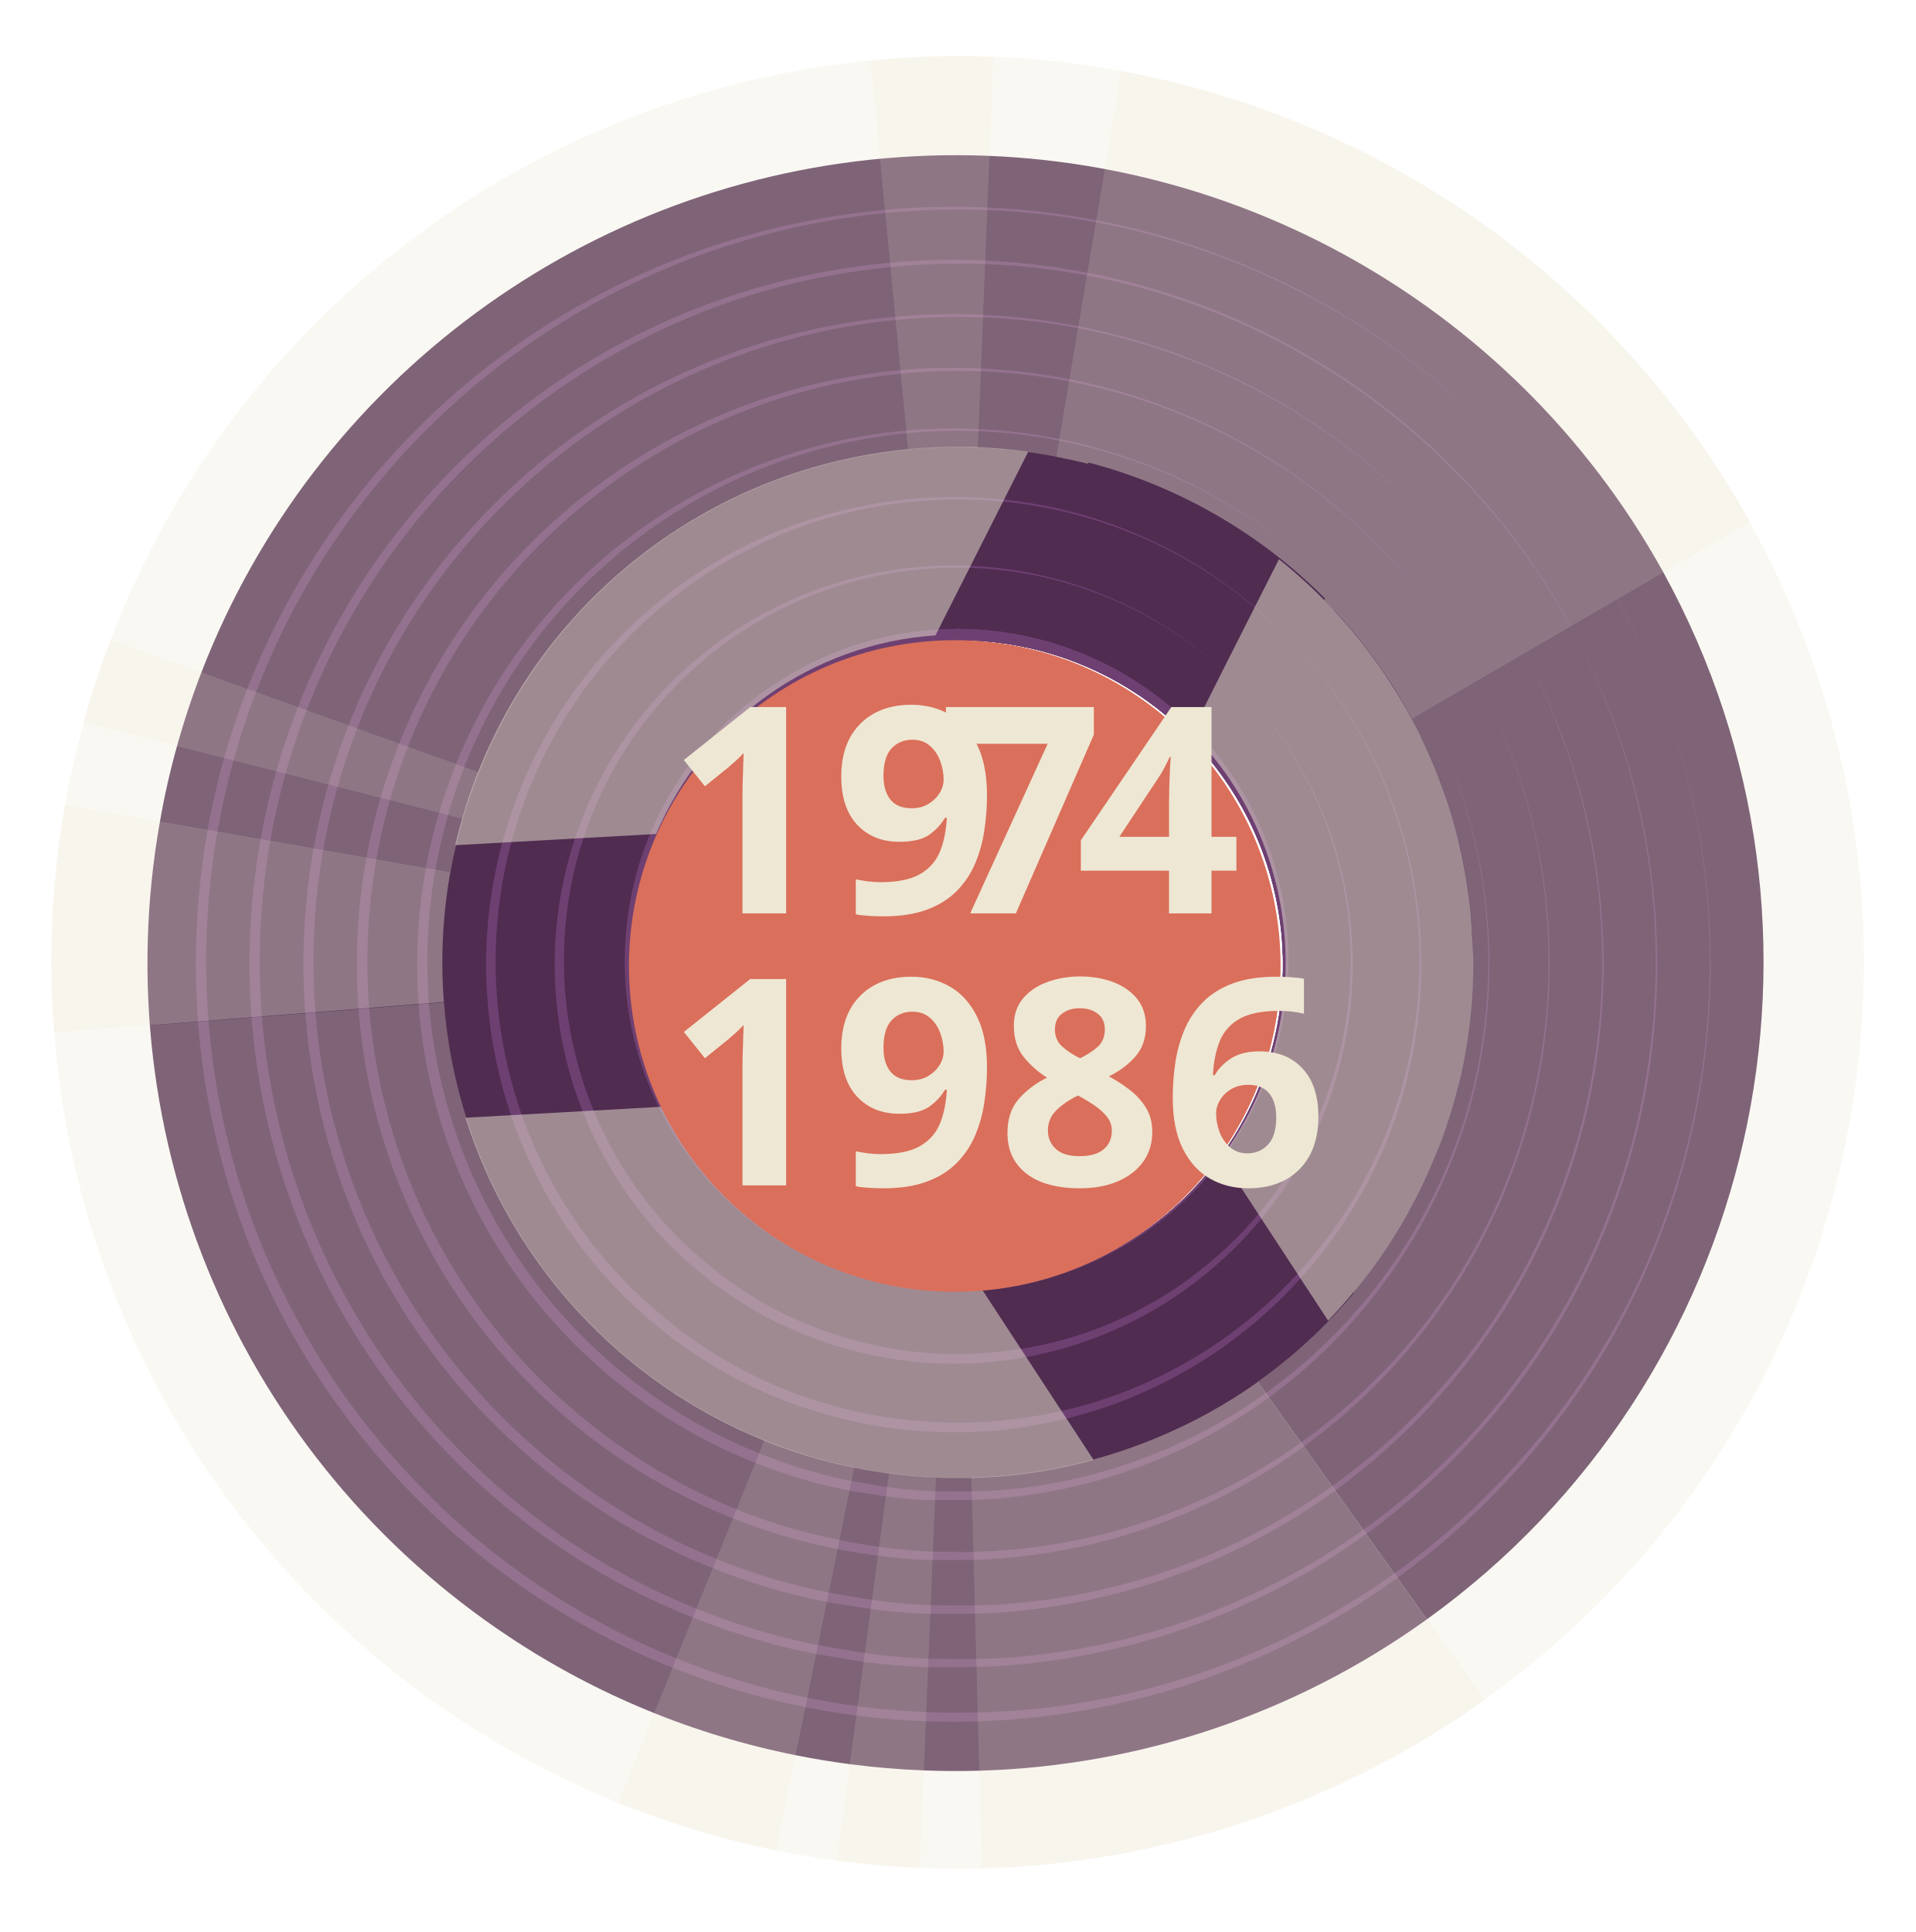
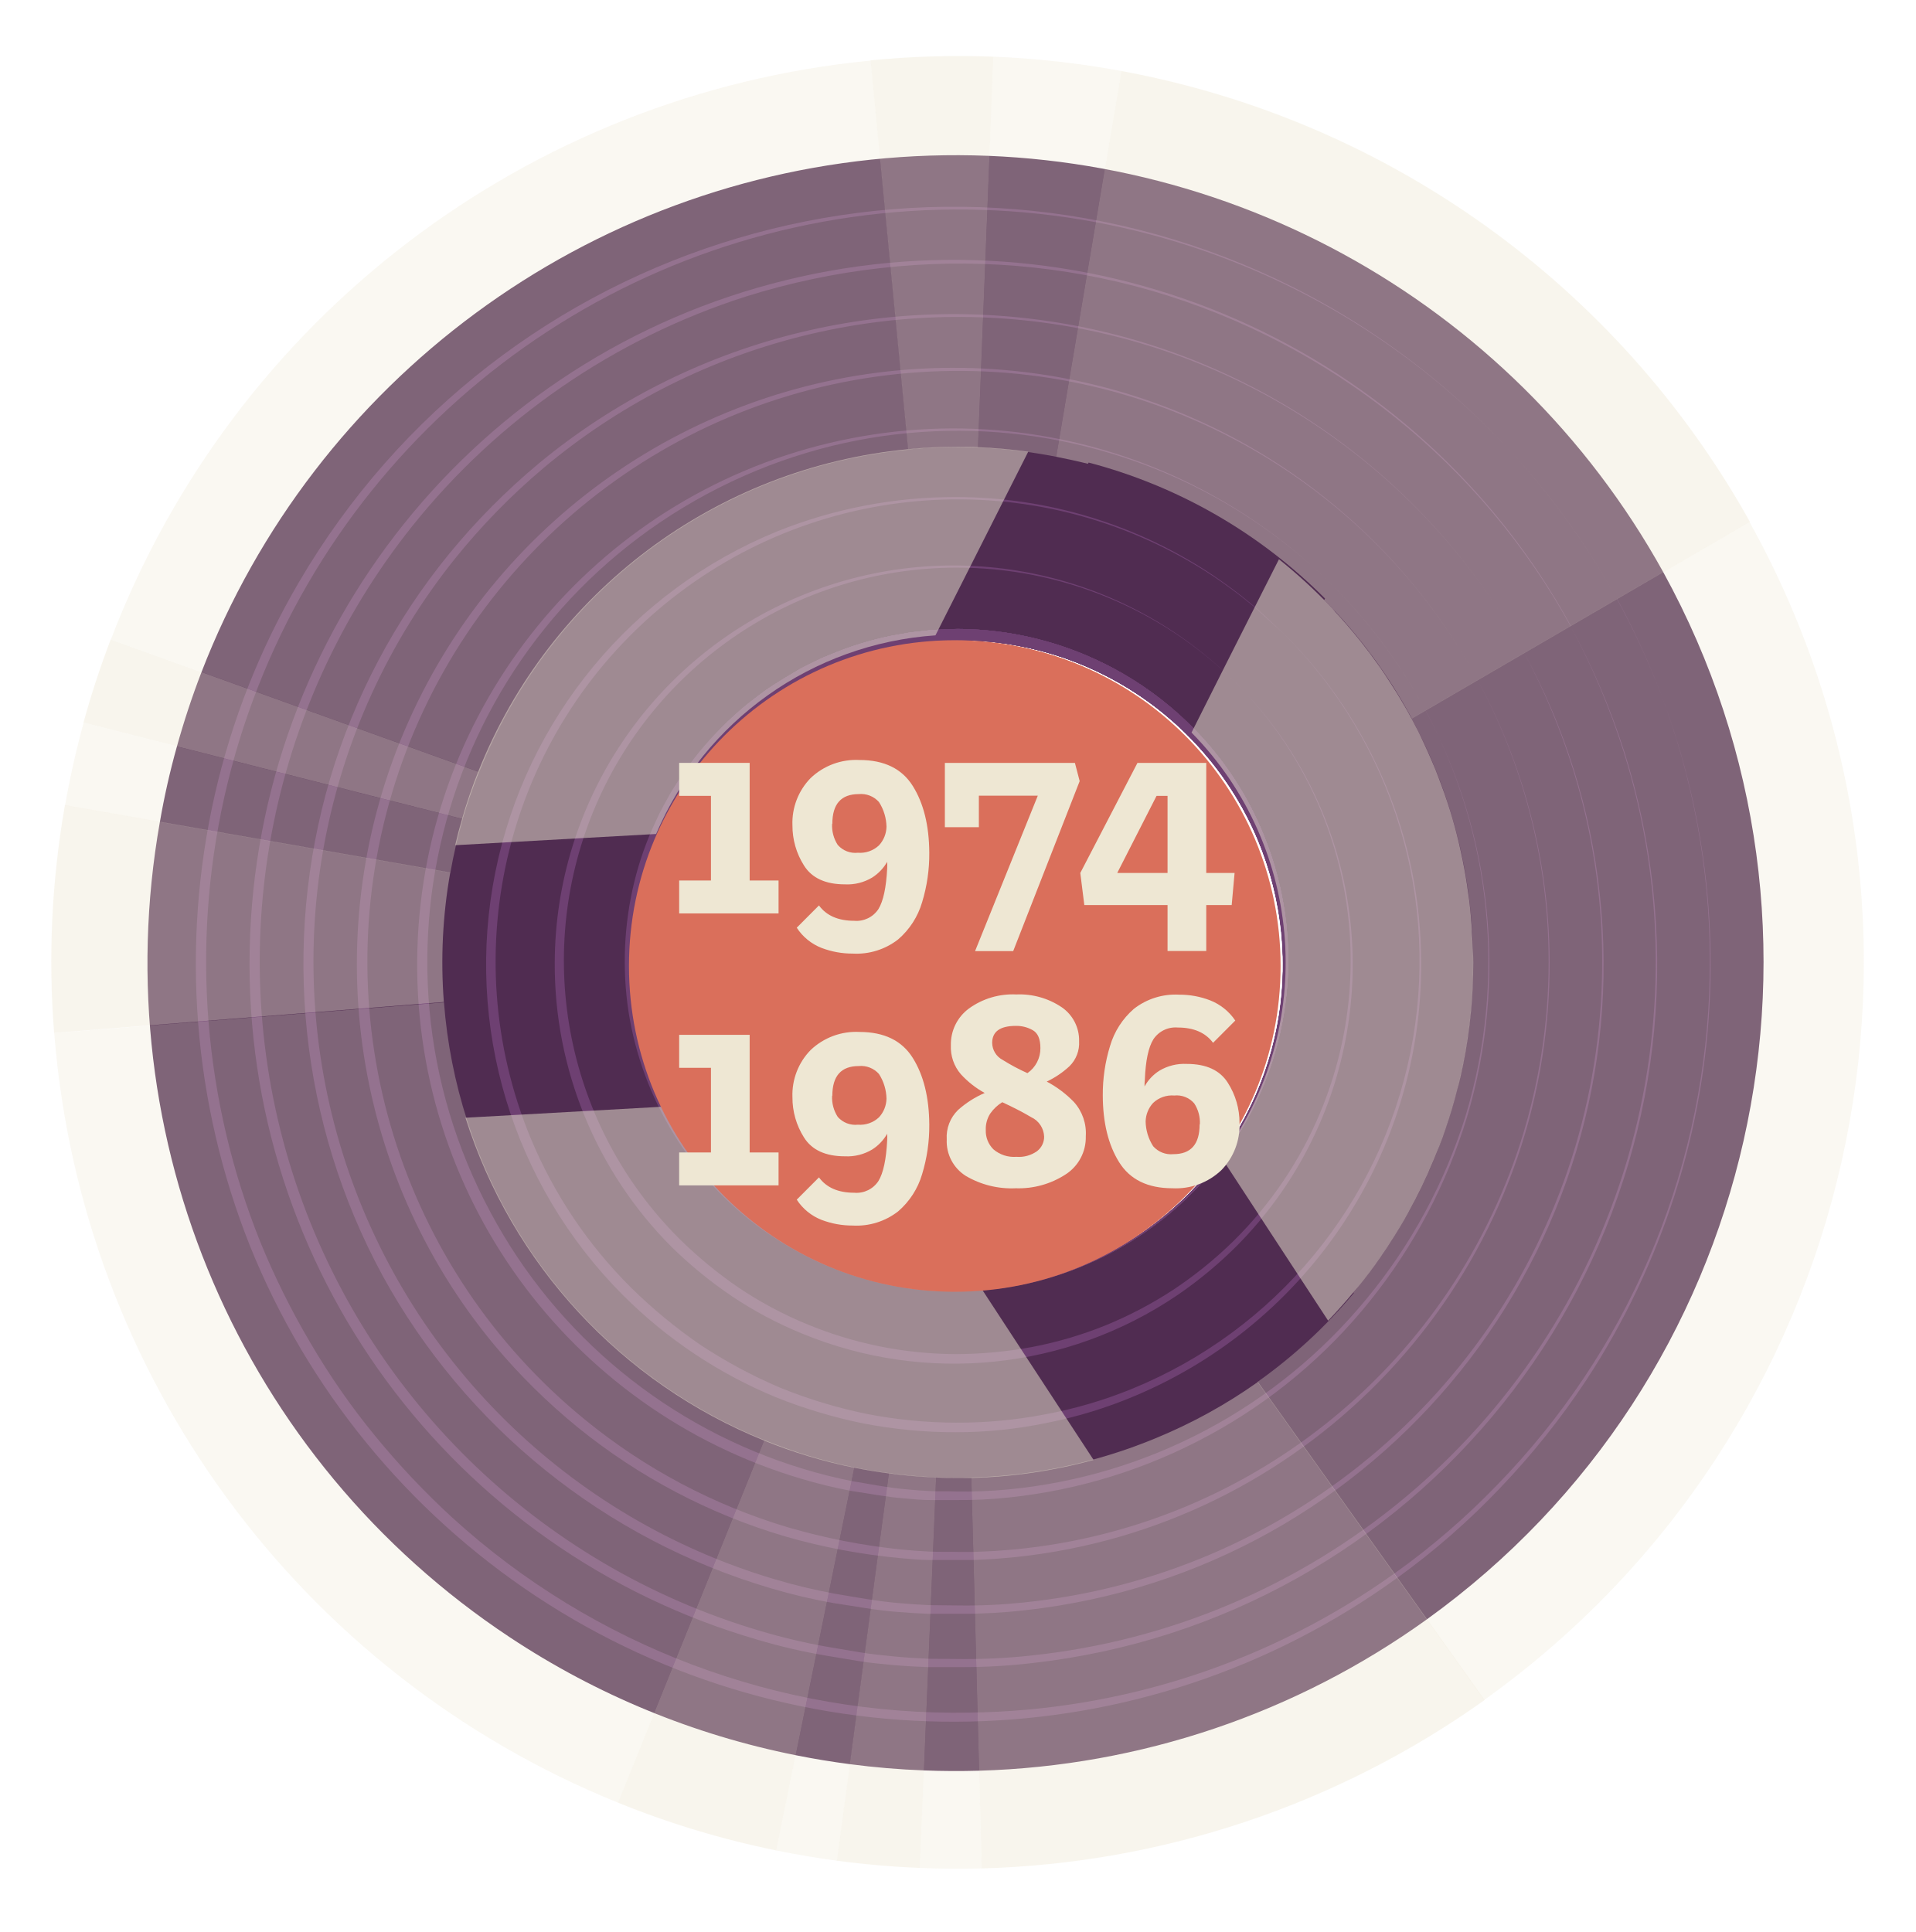
<svg xmlns="http://www.w3.org/2000/svg" viewBox="0 0 338 341">
  <defs>
-     <style>.cls-1{fill:#502c51;}.cls-2{fill:#6e4072;}.cls-3,.cls-5,.cls-6,.cls-8{fill:#eee7d3;}.cls-3{opacity:0.5;}.cls-4{fill:none;}.cls-5{opacity:0.3;}.cls-6{opacity:0.4;}.cls-7{fill:#da6f5b;}.cls-8{font-size:51px;font-family:ZillaSlab-Bold, Zilla Slab;font-weight:700;}.cls-9{letter-spacing:-0.02em;}.cls-10{letter-spacing:0em;}</style>
+     <style>.cls-1{fill:#502c51;}.cls-2{fill:#6e4072;}.cls-3,.cls-5,.cls-6,.cls-8{fill:#eee7d3;}.cls-3{opacity:0.5;}.cls-4{fill:none;}.cls-5{opacity:0.3;}.cls-6{opacity:0.4;}.cls-7{fill:#da6f5b;}</style>
  </defs>
  <g id="Calque_3" data-name="Calque 3">
    <path class="cls-1" d="M293.54,101a142.72,142.72,0,0,0-258,17.68q-2.49,6.48-4.33,13.12c-1.23,4.39-2.23,8.84-3,13.31A142.73,142.73,0,0,0,90,289h0a141.38,141.38,0,0,0,50.44,20.8c3.17.64,6.36,1.16,9.56,1.58,4.34.57,8.71.94,13.08,1.1,3.24.13,6.49.14,9.73.05a142.23,142.23,0,0,0,79-26.71A142.9,142.9,0,0,0,293.54,101ZM169,227.76a57.88,57.88,0,0,1-4-115.62c1.31-.09,2.63-.14,4-.14a57.88,57.88,0,0,1,4.28,115.6C171.89,227.71,170.46,227.76,169,227.76Z" />
    <path class="cls-2" d="M285.35,105.72a132.7,132.7,0,0,0-245.77,35,132.86,132.86,0,0,0,6.34,78.44A136.15,136.15,0,0,0,54.77,237a126.65,126.65,0,0,0,11.38,16.38,140.21,140.21,0,0,0,13.7,14.51,132,132,0,0,0,91.28,34.39,131.85,131.85,0,0,0,74.94-24.55l.12-.09h.15l-.26.09a130.4,130.4,0,0,0,18.21-15.71,133.35,133.35,0,0,0,15.15-18.7,131.15,131.15,0,0,0,19-44.06,133.31,133.31,0,0,0-13.06-93.58Zm0,0a133.79,133.79,0,0,1-5.45,137.94,135.82,135.82,0,0,1-15.09,18.9,130.24,130.24,0,0,1-18.21,15.93l-.11.09h-.16l.26-.09a133.53,133.53,0,0,1-152,3.24A134.48,134.48,0,0,1,44.11,219.9a134.62,134.62,0,0,1-6.22-79.55,132.39,132.39,0,0,1,14.81-37.5A133.82,133.82,0,0,1,228.27,50.72a134.11,134.11,0,0,1,57.08,55Z" />
    <path class="cls-2" d="M169,227.76a58.17,58.17,0,0,1-22.17-4.36c-1.77-.67-3.45-1.56-5.15-2.4-.85-.43-1.65-.94-2.47-1.41l-1.23-.72-1.18-.8a56.18,56.18,0,0,1-8.81-7.18,62.23,62.23,0,0,1-7.29-8.74c-1-1.61-2.1-3.18-3-4.88a51.6,51.6,0,0,1-2.51-5.12,58.57,58.57,0,0,1-.34-44.69,58.73,58.73,0,0,1,12.6-19.09l1-1,1.07-1c.72-.63,1.42-1.29,2.17-1.9,1.52-1.18,3-2.4,4.63-3.43s3.26-2,4.92-3c.85-.45,1.72-.86,2.58-1.29.44-.21.86-.43,1.3-.63l1.34-.54a57.33,57.33,0,0,1,11-3.39l2.84-.5c1-.16,1.92-.23,2.87-.34,1.91-.26,3.84-.24,5.77-.34a58.73,58.73,0,0,1,41.52,17.36,57.79,57.79,0,0,1,12.59,19.11A58.31,58.31,0,0,1,169,227.76Zm0,0a57.69,57.69,0,0,0,40.82-17.06A57.33,57.33,0,0,0,169,113c-1.86.08-3.73,0-5.58.29-.92.11-1.86.16-2.77.31l-2.76.47a55.21,55.21,0,0,0-10.68,3.21l-1.3.52c-.43.19-.84.4-1.26.6-.84.41-1.69.8-2.51,1.23-1.61.94-3.27,1.8-4.79,2.88s-3,2.17-4.52,3.3c-.72.59-1.4,1.23-2.11,1.84l-1.05.93-1,1A58.12,58.12,0,0,0,116.17,148a57.48,57.48,0,0,0-.34,43.92,48.49,48.49,0,0,0,2.4,5.11c.83,1.7,1.87,3.27,2.85,4.89a58.86,58.86,0,0,0,7.13,8.78,57.32,57.32,0,0,0,8.73,7.2l1.17.81,1.22.72c.82.47,1.61,1,2.45,1.43,1.69.84,3.36,1.74,5.13,2.42A58.23,58.23,0,0,0,169,227.76Z" />
    <path class="cls-2" d="M277.16,110.49a123.85,123.85,0,0,0-73.85-59.16,122.25,122.25,0,0,0-48-4,126.41,126.41,0,0,0-23.66,5A123.58,123.58,0,0,0,72.75,92.87a123.18,123.18,0,0,0,61.44,195,106.9,106.9,0,0,0,11.73,2.78l5.94,1c2,.33,4,.53,6,.72s4,.32,6,.4l6,.05a105.36,105.36,0,0,0,12.05-.61,123.13,123.13,0,0,0,105.3-87.63,124,124,0,0,0-.63-71.77A127.5,127.5,0,0,0,277.16,110.49Zm0,0a127.5,127.5,0,0,1,9.54,22.3,125.89,125.89,0,0,1,5,23.75,124.15,124.15,0,0,1-109.58,137,107.86,107.86,0,0,1-12.18.71h-6.11q-3.06-.1-6.1-.36c-2-.18-4.06-.37-6.07-.69l-6-1a101.61,101.61,0,0,1-11.9-2.77,124.22,124.22,0,1,1,143.45-179Z" />
    <path class="cls-2" d="M169,227.76a58.17,58.17,0,0,1-22.17-4.36c-1.77-.67-3.45-1.56-5.15-2.4-.85-.43-1.65-.94-2.47-1.41l-1.23-.72-1.18-.8a56.18,56.18,0,0,1-8.81-7.18,62.23,62.23,0,0,1-7.29-8.74c-1-1.61-2.1-3.18-3-4.88a51.6,51.6,0,0,1-2.51-5.12,58.57,58.57,0,0,1-.34-44.69,58.73,58.73,0,0,1,12.6-19.09l1-1,1.07-1c.72-.63,1.42-1.29,2.17-1.9,1.52-1.18,3-2.4,4.63-3.43s3.26-2,4.92-3c.85-.45,1.72-.86,2.58-1.29.44-.21.86-.43,1.3-.63l1.34-.54a57.33,57.33,0,0,1,11-3.39l2.84-.5c1-.16,1.92-.23,2.87-.34,1.91-.26,3.84-.24,5.77-.34a58.73,58.73,0,0,1,41.52,17.36,57.79,57.79,0,0,1,12.59,19.11A58.31,58.31,0,0,1,169,227.76Zm0,0a57.69,57.69,0,0,0,40.82-17.06A57.33,57.33,0,0,0,169,113c-1.86.08-3.73,0-5.58.29-.92.11-1.86.16-2.77.31l-2.76.47a55.21,55.21,0,0,0-10.68,3.21l-1.3.52c-.43.19-.84.4-1.26.6-.84.41-1.69.8-2.51,1.23-1.61.94-3.27,1.8-4.79,2.88s-3,2.17-4.52,3.3c-.72.59-1.4,1.23-2.11,1.84l-1.05.93-1,1A58.12,58.12,0,0,0,116.17,148a57.48,57.48,0,0,0-.34,43.92,48.49,48.49,0,0,0,2.4,5.11c.83,1.7,1.87,3.27,2.85,4.89a58.86,58.86,0,0,0,7.13,8.78,57.32,57.32,0,0,0,8.73,7.2l1.17.81,1.22.72c.82.47,1.61,1,2.45,1.43,1.69.84,3.36,1.74,5.13,2.42A58.23,58.23,0,0,0,169,227.76Z" />
    <path class="cls-2" d="M269,115.26A113.77,113.77,0,0,0,95.84,82.67,116.55,116.55,0,0,0,80.29,98.61a113.72,113.72,0,0,0,56.31,180.1,103.81,103.81,0,0,0,10.82,2.6c3.66.6,7.32,1.31,11,1.62,1.85.17,3.7.3,5.55.38l5.58.06a96.16,96.16,0,0,0,11.12-.53,113.72,113.72,0,0,0,97.4-80.67,114.63,114.63,0,0,0-.43-66.27A116.86,116.86,0,0,0,269,115.26Zm0,0a114.32,114.32,0,0,1,13.33,42.55,114.72,114.72,0,0,1-101.46,126.4,98.57,98.57,0,0,1-11.26.63h-5.65c-1.88-.07-3.76-.18-5.63-.34-3.76-.28-7.46-1-11.19-1.55a99,99,0,0,1-11-2.59,115.2,115.2,0,0,1-68.66-55.28,115.52,115.52,0,0,1-9.22-87.65,114.18,114.18,0,0,1,21-39.67,118.71,118.71,0,0,1,15.87-16A114.75,114.75,0,0,1,269,115.26Z" />
    <path class="cls-2" d="M169,227.76a58.17,58.17,0,0,1-22.17-4.36c-1.77-.67-3.45-1.56-5.15-2.4-.85-.43-1.65-.94-2.47-1.41l-1.23-.72-1.18-.8a56.18,56.18,0,0,1-8.81-7.18,62.23,62.23,0,0,1-7.29-8.74c-1-1.61-2.1-3.18-3-4.88a51.6,51.6,0,0,1-2.51-5.12,58.57,58.57,0,0,1-.34-44.69,58.73,58.73,0,0,1,12.6-19.09l1-1,1.07-1c.72-.63,1.42-1.29,2.17-1.9,1.52-1.18,3-2.4,4.63-3.43s3.26-2,4.92-3c.85-.45,1.72-.86,2.58-1.29.44-.21.86-.43,1.3-.63l1.34-.54a57.33,57.33,0,0,1,11-3.39l2.84-.5c1-.16,1.92-.23,2.87-.34,1.91-.26,3.84-.24,5.77-.34a58.73,58.73,0,0,1,41.52,17.36,57.79,57.79,0,0,1,12.59,19.11A58.31,58.31,0,0,1,169,227.76Zm0,0a57.69,57.69,0,0,0,40.82-17.06A57.33,57.33,0,0,0,169,113c-1.86.08-3.73,0-5.58.29-.92.11-1.86.16-2.77.31l-2.76.47a55.21,55.21,0,0,0-10.68,3.21l-1.3.52c-.43.19-.84.4-1.26.6-.84.41-1.69.8-2.51,1.23-1.61.94-3.27,1.8-4.79,2.88s-3,2.17-4.52,3.3c-.72.59-1.4,1.23-2.11,1.84l-1.05.93-1,1A58.12,58.12,0,0,0,116.17,148a57.48,57.48,0,0,0-.34,43.92,48.49,48.49,0,0,0,2.4,5.11c.83,1.7,1.87,3.27,2.85,4.89a58.86,58.86,0,0,0,7.13,8.78,57.32,57.32,0,0,0,8.73,7.2l1.17.81,1.22.72c.82.47,1.61,1,2.45,1.43,1.69.84,3.36,1.74,5.13,2.42A58.23,58.23,0,0,0,169,227.76Z" />
    <path class="cls-2" d="M260.77,120A104.28,104.28,0,1,0,103.23,250.57a103.29,103.29,0,0,0,35.8,19,112.47,112.47,0,0,0,20,3.92c1.69.17,3.39.29,5.09.37s3.4,0,5.11.06l2.55,0,2.55-.11c1.7-.05,3.4-.25,5.1-.37a104.24,104.24,0,0,0,89.5-73.7,106.13,106.13,0,0,0,3.91-20.13A104.87,104.87,0,0,0,260.77,120Zm0,0a105.05,105.05,0,0,1,12.28,59.61,105.22,105.22,0,0,1-93.48,95.18c-1.72.14-3.44.35-5.16.42l-2.59.13h-2.59c-1.72,0-3.45,0-5.17,0s-3.45-.18-5.17-.33a109.2,109.2,0,0,1-20.35-3.84A105.26,105.26,0,0,1,102.05,252a109,109,0,0,1-14.76-14.54A105.26,105.26,0,1,1,260.77,120Z" />
    <path class="cls-2" d="M169,227.76a58.17,58.17,0,0,1-22.17-4.36c-1.77-.67-3.45-1.56-5.15-2.4-.85-.43-1.65-.94-2.47-1.41l-1.23-.72-1.18-.8a56.18,56.18,0,0,1-8.81-7.18,62.23,62.23,0,0,1-7.29-8.74c-1-1.61-2.1-3.18-3-4.88a51.6,51.6,0,0,1-2.51-5.12,58.57,58.57,0,0,1-.34-44.69,58.73,58.73,0,0,1,12.6-19.09l1-1,1.07-1c.72-.63,1.42-1.29,2.17-1.9,1.52-1.18,3-2.4,4.63-3.43s3.26-2,4.92-3c.85-.45,1.72-.86,2.58-1.29.44-.21.86-.43,1.3-.63l1.34-.54a57.33,57.33,0,0,1,11-3.39l2.84-.5c1-.16,1.92-.23,2.87-.34,1.91-.26,3.84-.24,5.77-.34a58.73,58.73,0,0,1,41.52,17.36,57.79,57.79,0,0,1,12.59,19.11A58.31,58.31,0,0,1,169,227.76Zm0,0a57.69,57.69,0,0,0,40.82-17.06A57.33,57.33,0,0,0,169,113c-1.86.08-3.73,0-5.58.29-.92.11-1.86.16-2.77.31l-2.76.47a55.21,55.21,0,0,0-10.68,3.21l-1.3.52c-.43.19-.84.4-1.26.6-.84.41-1.69.8-2.51,1.23-1.61.94-3.27,1.8-4.79,2.88s-3,2.17-4.52,3.3c-.72.59-1.4,1.23-2.11,1.84l-1.05.93-1,1A58.12,58.12,0,0,0,116.17,148a57.48,57.48,0,0,0-.34,43.92,48.49,48.49,0,0,0,2.4,5.11c.83,1.7,1.87,3.27,2.85,4.89a58.86,58.86,0,0,0,7.13,8.78,57.32,57.32,0,0,0,8.73,7.2l1.17.81,1.22.72c.82.47,1.61,1,2.45,1.43,1.69.84,3.36,1.74,5.13,2.42A58.23,58.23,0,0,0,169,227.76Z" />
    <path class="cls-2" d="M251.57,125.39a93.62,93.62,0,1,0-165,88.6,93.15,93.15,0,0,0,55.13,45.25,87.29,87.29,0,0,0,8.88,2.22c3,.48,6,1.11,9,1.37,1.52.16,3,.27,4.57.35s3,0,4.58.07a80.07,80.07,0,0,0,9.16-.36,93.32,93.32,0,0,0,63.25-33.61A94.86,94.86,0,0,0,258.63,197a94.28,94.28,0,0,0-7.06-71.65Zm0,0a94.51,94.51,0,0,1,7.34,71.74,96.34,96.34,0,0,1-17.19,32.55,93.46,93.46,0,0,1-28.31,23.62,94.49,94.49,0,0,1-35.29,11,80.22,80.22,0,0,1-9.3.46c-1.55,0-3.11,0-4.65,0s-3.1-.16-4.65-.3c-3.1-.24-6.15-.84-9.22-1.3a85.44,85.44,0,0,1-9.06-2.21A94.63,94.63,0,1,1,251.57,125.39Z" />
    <path class="cls-2" d="M169,227.76a58.17,58.17,0,0,1-22.17-4.36c-1.77-.67-3.45-1.56-5.15-2.4-.85-.43-1.65-.94-2.47-1.41l-1.23-.72-1.18-.8a56.18,56.18,0,0,1-8.81-7.18,62.23,62.23,0,0,1-7.29-8.74c-1-1.61-2.1-3.18-3-4.88a51.6,51.6,0,0,1-2.51-5.12,58.57,58.57,0,0,1-.34-44.69,58.73,58.73,0,0,1,12.6-19.09l1-1,1.07-1c.72-.63,1.42-1.29,2.17-1.9,1.52-1.18,3-2.4,4.63-3.43s3.26-2,4.92-3c.85-.45,1.72-.86,2.58-1.29.44-.21.86-.43,1.3-.63l1.34-.54a57.33,57.33,0,0,1,11-3.39l2.84-.5c1-.16,1.92-.23,2.87-.34,1.91-.26,3.84-.24,5.77-.34a58.73,58.73,0,0,1,41.52,17.36,57.79,57.79,0,0,1,12.59,19.11A58.31,58.31,0,0,1,169,227.76Zm0,0a57.69,57.69,0,0,0,40.82-17.06A57.33,57.33,0,0,0,169,113c-1.86.08-3.73,0-5.58.29-.92.11-1.86.16-2.77.31l-2.76.47a55.21,55.21,0,0,0-10.68,3.21l-1.3.52c-.43.19-.84.4-1.26.6-.84.41-1.69.8-2.51,1.23-1.61.94-3.27,1.8-4.79,2.88s-3,2.17-4.52,3.3c-.72.59-1.4,1.23-2.11,1.84l-1.05.93-1,1A58.12,58.12,0,0,0,116.17,148a57.48,57.48,0,0,0-.34,43.92,48.49,48.49,0,0,0,2.4,5.11c.83,1.7,1.87,3.27,2.85,4.89a58.86,58.86,0,0,0,7.13,8.78,57.32,57.32,0,0,0,8.73,7.2l1.17.81,1.22.72c.82.47,1.61,1,2.45,1.43,1.69.84,3.36,1.74,5.13,2.42A58.23,58.23,0,0,0,169,227.76Z" />
    <path class="cls-2" d="M226.65,111.93l-3-2.72c-1-.88-1.94-1.85-3-2.66-2.07-1.72-4.25-3.29-6.47-4.8A81.59,81.59,0,0,0,93.7,201a81,81,0,0,0,17.65,26.25,90.67,90.67,0,0,0,12.26,10.12,88.47,88.47,0,0,0,14,7.53,87,87,0,0,0,15.22,4.63,83.3,83.3,0,0,0,15.83,1.57,81,81,0,0,0,15.85-1.48,78,78,0,0,0,15.29-4.5,81.58,81.58,0,0,0,26.86-133.17Zm0,0a81.77,81.77,0,0,1,24.16,58,82.54,82.54,0,0,1-50.5,76.44,79.24,79.24,0,0,1-15.51,4.76,78.21,78.21,0,0,1-16.15,1.66,84.54,84.54,0,0,1-16.18-1.53,89.19,89.19,0,0,1-15.58-4.66,82.87,82.87,0,0,1-26.95-18,82.58,82.58,0,0,1,27.19-134.8,84.08,84.08,0,0,1,31.52-6.07,81.61,81.61,0,0,1,45.59,13.92c2.22,1.52,4.39,3.1,6.45,4.83,1.07.82,2,1.79,3,2.68Z" />
    <path class="cls-2" d="M173.3,227.6l-2.84.12-1.42.05-1.42,0-2.84-.1-2.82-.29-1.42-.16-1.4-.25c-.93-.17-1.86-.32-2.79-.51-1.83-.49-3.7-.87-5.48-1.53a57.66,57.66,0,0,1-19.72-11.07,58.38,58.38,0,0,1-17.75-62.29,49.15,49.15,0,0,1,2-5.38l1.2-2.61c.42-.87.9-1.7,1.35-2.54l.69-1.27.77-1.21c.53-.81,1-1.64,1.57-2.42,1.14-1.55,2.25-3.12,3.54-4.55s2.61-2.82,3.94-4.21,2.81-2.62,4.37-3.76a56.23,56.23,0,0,1,9.7-6.2,58.5,58.5,0,0,1,10.74-4.2l2.8-.71c.93-.25,1.89-.36,2.84-.55,1.89-.4,3.81-.52,5.73-.74a58.4,58.4,0,0,1,56.65,32.35,58.26,58.26,0,0,1,5.9,22,59,59,0,0,1-.35,11.43,59.64,59.64,0,0,1-2.58,11.12,58.25,58.25,0,0,1-51,39.48Zm0,0A58.18,58.18,0,0,0,195,221.5a57.39,57.39,0,0,0,25.07-77.35,58,58,0,0,0-13.85-17.45,56.82,56.82,0,0,0-41.43-13.53c-1.85.2-3.71.3-5.54.68-.91.18-1.84.28-2.74.52l-2.72.67a56.33,56.33,0,0,0-10.41,4,54.29,54.29,0,0,0-9.45,6c-1.51,1.09-2.85,2.4-4.26,3.62s-2.67,2.61-3.85,4.06-2.35,2.89-3.49,4.38c-.55.75-1,1.55-1.56,2.32l-.77,1.17-.69,1.22c-.45.82-.94,1.62-1.36,2.45l-1.21,2.53a50.93,50.93,0,0,0-2.08,5.21,57.3,57.3,0,0,0,36.23,72.81c1.77.66,3.63,1.05,5.45,1.55.93.2,1.86.35,2.79.53l1.4.26,1.41.16,2.82.32,2.84.11,1.41.06,1.42-.05Z" />
    <path class="cls-2" d="M218.08,120.5a69.63,69.63,0,0,0-49.43-20.31,69.35,69.35,0,0,0-48.74,118.47,76,76,0,0,0,10.43,8.6,67.87,67.87,0,0,0,11.91,6.39A69.22,69.22,0,0,0,168.64,239a75.32,75.32,0,0,0,13.49-1.25,69.36,69.36,0,0,0,13-3.83,71,71,0,0,0,12-6.32A72.35,72.35,0,0,0,217.73,219a69.53,69.53,0,0,0,.35-98.52Zm0,0a69.76,69.76,0,0,1,15.23,22.65,70.49,70.49,0,0,1-14.87,76.58,73.69,73.69,0,0,1-10.62,8.84,70.28,70.28,0,0,1-66.28,6.8,69.28,69.28,0,0,1-12.27-6.51,76.26,76.26,0,0,1-10.77-8.79,70.6,70.6,0,0,1-20.6-50.14A70.35,70.35,0,0,1,218.08,120.5Z" />
    <path class="cls-2" d="M215.56,204.3a58.05,58.05,0,0,1-37.95,22.95c-.93.17-1.88.26-2.82.36l-1.42.15-1.42.06-2.85.13-2.85-.07-1.43,0-1.41-.14-2.84-.29-2.82-.48c-.47-.09-.94-.16-1.4-.26l-1.39-.34a57.33,57.33,0,0,1-10.78-3.74,61.39,61.39,0,0,1-9.87-5.78,58.66,58.66,0,0,1-23.38-38.24,59.34,59.34,0,0,1,1-22.91,55.7,55.7,0,0,1,3.86-10.86c.76-1.77,1.77-3.42,2.68-5.12,1.06-1.61,2-3.28,3.22-4.8a58.77,58.77,0,0,1,38.62-23.08,60.59,60.59,0,0,1,11.5-.51,58.5,58.5,0,0,1,53.44,72.6,59.53,59.53,0,0,1-3.85,10.69A60.32,60.32,0,0,1,215.56,204.3Zm0,0a60.7,60.7,0,0,0,5.8-9.75,59.8,59.8,0,0,0,3.77-10.69,58.76,58.76,0,0,0,1-22.53,56.79,56.79,0,0,0-7.77-21.11,57.89,57.89,0,0,0-15.22-16.46,57,57,0,0,0-20.29-9.38,57.71,57.71,0,0,0-11.1-1.53,63.29,63.29,0,0,0-11.17.65,59.71,59.71,0,0,0-10.83,2.75,58.86,58.86,0,0,0-10.06,4.83,57.28,57.28,0,0,0-16.38,15c-1.17,1.46-2.1,3.07-3.14,4.62s-1.87,3.22-2.62,4.93a53.46,53.46,0,0,0-3.8,10.49A57.54,57.54,0,0,0,134.9,216a60.52,60.52,0,0,0,9.62,5.85,56.15,56.15,0,0,0,10.59,3.86l1.37.36c.46.11.92.19,1.38.28l2.78.53,2.81.33,1.41.16,1.41.06,2.83.12,2.83-.08,1.42,0,1.41-.13c.94-.09,1.88-.17,2.81-.34A57.86,57.86,0,0,0,215.56,204.3Z" />
    <path class="cls-3" d="M181.43,79.72l0,.07-4.32,8.55-5.92,11.73-6.1,12.07a57.89,57.89,0,0,0-49.3,35.06l-13.49.75-12.86.72-8.93.5h-.18c.36-1.57.77-3.12,1.22-4.65a86.89,86.89,0,0,1,2.85-8.33,91,91,0,0,1,75.9-56.91c2.85-.28,5.75-.42,8.68-.42,1.22,0,2.44,0,3.65.07Q177.06,79.12,181.43,79.72Z" />
    <path class="cls-3" d="M193,257.68a90.75,90.75,0,0,1-21.56,3.18c-.83,0-1.65,0-2.48,0-1.25,0-2.49,0-3.73-.08-2.81-.11-5.6-.35-8.34-.72q-3.09-.4-6.11-1a89.82,89.82,0,0,1-15.92-4.79,91.22,91.22,0,0,1-52.72-57h.18l8.81-.49,12.67-.71,13.24-.74a57.87,57.87,0,0,0,52,32.44c1.44,0,2.87,0,4.28-.16l7.33,11.21,7.14,10.91,5.17,7.89Z" />
    <path class="cls-3" d="M260,169.88q0,4.32-.39,8.53c-.16,1.69-.36,3.36-.61,5-.22,1.47-.48,2.94-.77,4.39s-.61,2.88-1,4.31c-.59,2.37-1.29,4.73-2.09,7.06q-.5,1.51-1.08,3-1,2.55-2.11,5.05-.51,1.13-1.05,2.25-1.08,2.23-2.3,4.44h0c-.27.47-.54.95-.8,1.43-.55.95-1.12,1.89-1.71,2.83q-1.25,2-2.56,3.87-1.74,2.5-3.68,4.89l-1,1.17h0q-2.13,2.56-4.46,5l-5.16-7.88-6.89-10.53-6.79-10.39a57.89,57.89,0,0,0-5.27-75l5.53-11,5.64-11.17,4.26-8.42a91.86,91.86,0,0,1,9.09,8.33c.3.31.6.63.89,1l.77.84c.42.46.83.92,1.22,1.38s.8.93,1.19,1.4c.23.28.46.55.68.83q.65.78,1.26,1.59c.64.8,1.25,1.61,1.83,2.44.34.46.67.92,1,1.39.23.32.45.65.68,1q.56.83,1.08,1.65t1.14,1.8c.08.12.15.24.22.36.27.44.53.87.78,1.31q.84,1.4,1.59,2.82c.22.41.44.83.65,1.25.54,1,1.06,2.1,1.55,3.16.25.53.49,1.06.73,1.6s.47,1.07.7,1.61c.38.86.73,1.73,1.06,2.61.17.44.33.87.49,1.31a84.1,84.1,0,0,1,3.54,12.1c.2.91.39,1.84.56,2.76s.33,1.85.47,2.77.26,1.78.38,2.68c.22,1.75.38,3.51.5,5.28,0,.71.08,1.43.11,2.14C259.92,167.35,260,168.61,260,169.88Z" />
    <path class="cls-4" d="M226.9,169.88a57.86,57.86,0,0,1-53.6,57.72c-1.41.11-2.84.16-4.28.16a57.88,57.88,0,0,1-4-115.62c1.31-.09,2.63-.14,4-.14a57.88,57.88,0,0,1,57.88,57.88Z" />
    <path class="cls-5" d="M186.4,80.62l11.49-68.09A159.49,159.49,0,0,0,175.32,10l-2.73,69A89.78,89.78,0,0,1,186.4,80.62Z" />
    <path class="cls-5" d="M150.78,259,137,326.61q5.34,1.08,10.72,1.81L156.88,260Q153.82,259.6,150.78,259Z" />
    <path class="cls-5" d="M81.68,144.57l-66.92-17c-1.33,4.83-2.42,9.7-3.28,14.58l68,11.89A89.84,89.84,0,0,1,81.68,144.57Z" />
    <path class="cls-5" d="M92,121.57a90.74,90.74,0,0,1,68.3-42.2l-6.64-68.68A160.15,160.15,0,0,0,19.57,112.86l65,23.4A90.9,90.9,0,0,1,92,121.57Z" />
    <path class="cls-5" d="M120.71,246.92a90.79,90.79,0,0,1-42.36-70L9.57,182.33a160.18,160.18,0,0,0,99.48,135.84l25.84-64A91.66,91.66,0,0,1,120.71,246.92Z" />
    <path class="cls-5" d="M165.21,260.74l-2.87,68.95q5.46.22,10.91.08l-1.83-69C169.35,260.84,167.28,260.82,165.21,260.74Z" />
    <path class="cls-5" d="M308.78,92.08l-59.66,34.74a90.87,90.87,0,0,1-10.26,101.3l.06.11a90.09,90.09,0,0,1-17,15.68l40,56.15a160,160,0,0,0,46.8-208Z" />
    <path class="cls-6" d="M203.94,253.85l-.24.1c-.78.32-1.55.63-2.34.92-.61.24-1.23.46-1.85.69l-.24.08h0a91.43,91.43,0,0,1-27.85,5.14l1.83,69A160.48,160.48,0,0,0,262,300.06l-40-56.15A90.74,90.74,0,0,1,203.94,253.85Z" />
    <path class="cls-6" d="M156.88,260l-9.18,68.42c4.87.65,9.76,1.07,14.64,1.27l2.87-68.95Q161,260.56,156.88,260Z" />
    <path class="cls-6" d="M134.89,254.17l-25.84,64A158.8,158.8,0,0,0,137,326.61L150.78,259A89.74,89.74,0,0,1,134.89,254.17Z" />
    <path class="cls-6" d="M192,81.86l.12-.22a91.76,91.76,0,0,1,41.72,24l-.14.26a90.68,90.68,0,0,1,15.46,20.93l59.66-34.74A160.3,160.3,0,0,0,197.89,12.53L186.4,80.62C188.26,81,190.11,81.38,192,81.86Z" />
    <path class="cls-6" d="M172.59,79l2.73-69a160,160,0,0,0-21.68.65l6.64,68.68A90.23,90.23,0,0,1,172.59,79Z" />
    <path class="cls-6" d="M79.46,154l-68-11.89a159.21,159.21,0,0,0-1.91,40.2l68.78-5.46A90.92,90.92,0,0,1,79.46,154Z" />
    <path class="cls-6" d="M84.54,136.26l-65-23.4c-1.85,4.84-3.46,9.75-4.81,14.69l66.92,17A87.7,87.7,0,0,1,84.54,136.26Z" />
    <circle class="cls-7" cx="168.5" cy="170.5" r="57.5" />
-     <text class="cls-8" transform="translate(117.67 161.22)">19<tspan class="cls-9" x="47.89" y="0">7</tspan>
-       <tspan class="cls-10" x="72.22" y="0">4</tspan>
-       <tspan x="0" y="48">1986</tspan>
-     </text>
+     <path class="cls-8" d="M137.4,161.22H119.86v-5.81h5.61V140.47h-5.61v-5.82H132.3v20.76h5.1Z" />
+     <path class="cls-8" d="M139.85,145.67a11.31,11.31,0,0,1,3.19-8.32,11.61,11.61,0,0,1,8.64-3.21q6.54,0,9.41,4.59T164,150.51a29,29,0,0,1-1.27,8.75,13.74,13.74,0,0,1-4.23,6.55,11.93,11.93,0,0,1-8,2.5,15.25,15.25,0,0,1-5.51-1,9.22,9.22,0,0,1-4.38-3.57l3.92-3.93c1.33,1.81,3.4,2.71,6.23,2.71a4.62,4.62,0,0,0,4.28-2.09q1.27-2.1,1.53-7.14a10.38,10.38,0,0,0,0-1.18,7.93,7.93,0,0,1-2.65,2.78,8.49,8.49,0,0,1-4.8,1.2q-5.15,0-7.24-3.34A13.11,13.11,0,0,1,139.85,145.67Zm7-.26a6.27,6.27,0,0,0,1,3.73,4.13,4.13,0,0,0,3.55,1.37,4.86,4.86,0,0,0,3.72-1.3,5,5,0,0,0,1.33-3.29,8.39,8.39,0,0,0-1.33-4.36,4.22,4.22,0,0,0-3.57-1.4Q146.89,140.16,146.89,145.41Z" />
+     <path class="cls-8" d="M190.54,137.87l-11.73,30h-6.73l11.07-27.43h-10.4V146h-6V134.65h22.95Z" />
+     <path class="cls-8" d="M212.88,167.85h-6.83v-8.11H191.36l-.71-5.66,10.09-19.43h12.14v19.43h5l-.51,5.66h-4.49Zm-6.83-13.77V140.47h-1.94l-6.94,13.61Z" />
+     <path class="cls-8" d="M137.4,209.22H119.86v-5.81h5.61V188.47h-5.61v-5.82H132.3v20.76h5.1Z" />
+     <path class="cls-8" d="M139.85,193.67a11.31,11.31,0,0,1,3.19-8.32,11.61,11.61,0,0,1,8.64-3.21q6.54,0,9.41,4.59T164,198.51a29,29,0,0,1-1.27,8.75,13.74,13.74,0,0,1-4.23,6.55,11.93,11.93,0,0,1-8,2.5,15.25,15.25,0,0,1-5.51-1,9.22,9.22,0,0,1-4.38-3.57l3.92-3.93c1.33,1.81,3.4,2.71,6.23,2.71a4.62,4.62,0,0,0,4.28-2.09q1.27-2.1,1.53-7.14a10.38,10.38,0,0,0,0-1.18,7.93,7.93,0,0,1-2.65,2.78,8.49,8.49,0,0,1-4.8,1.2q-5.15,0-7.24-3.34A13.11,13.11,0,0,1,139.85,193.67Zm7-.26a6.27,6.27,0,0,0,1,3.73,4.13,4.13,0,0,0,3.55,1.37,4.86,4.86,0,0,0,3.72-1.3,5,5,0,0,0,1.33-3.29,8.39,8.39,0,0,0-1.33-4.36,4.22,4.22,0,0,0-3.57-1.4Q146.89,188.16,146.89,193.41Z" />
+     <path class="cls-8" d="M191.62,200.55a7.75,7.75,0,0,1-3.57,6.74,15.18,15.18,0,0,1-8.78,2.44,15.87,15.87,0,0,1-8.84-2.19,7.2,7.2,0,0,1-3.35-6.43,6.66,6.66,0,0,1,2-5.2,17.41,17.41,0,0,1,4.7-3,16.33,16.33,0,0,1-4.21-3.31,7.3,7.3,0,0,1-1.76-5.1A7.84,7.84,0,0,1,171,178a13.2,13.2,0,0,1,8.36-2.48,13.33,13.33,0,0,1,8,2.25,7.07,7.07,0,0,1,3.08,6,5.73,5.73,0,0,1-1.71,4.43,15.9,15.9,0,0,1-4,2.7,19,19,0,0,1,4.82,3.63A8.23,8.23,0,0,1,191.62,200.55Zm-7.35.11a3.94,3.94,0,0,0-2.27-3.47q-2.26-1.33-5.12-2.65a7.14,7.14,0,0,0-2.12,2,5,5,0,0,0-.79,2.9,4.57,4.57,0,0,0,1.35,3.42,5.59,5.59,0,0,0,4.06,1.32,5.52,5.52,0,0,0,3.64-1A3.2,3.2,0,0,0,184.27,200.66ZM183.61,185c0-1.6-.44-2.65-1.33-3.16a5.81,5.81,0,0,0-3-.77c-2.78,0-4.18,1-4.18,3a3.44,3.44,0,0,0,1.84,3,36.24,36.24,0,0,0,4.38,2.34A5.3,5.3,0,0,0,183.61,185Z" />
+     <path class="cls-8" d="M218.75,198.21a11.31,11.31,0,0,1-3.19,8.31,11.64,11.64,0,0,1-8.64,3.21q-6.54,0-9.41-4.59t-2.89-11.78a28.94,28.94,0,0,1,1.28-8.74,13.81,13.81,0,0,1,4.21-6.56,11.92,11.92,0,0,1,8-2.5,15,15,0,0,1,5.45,1,9.55,9.55,0,0,1,4.44,3.57l-3.92,3.93q-2-2.7-6.23-2.7a4.68,4.68,0,0,0-4.31,2.09c-.86,1.39-1.37,3.77-1.5,7.14a8.36,8.36,0,0,0-.05,1.17,7.66,7.66,0,0,1,2.65-2.8,8.56,8.56,0,0,1,4.79-1.18c3.44,0,5.85,1.11,7.25,3.32A13.08,13.08,0,0,1,218.75,198.21Zm-7,.25a6.12,6.12,0,0,0-1-3.72,4.09,4.09,0,0,0-3.52-1.38,4.85,4.85,0,0,0-3.72,1.3,5,5,0,0,0-1.33,3.29,8.35,8.35,0,0,0,1.33,4.36,4.19,4.19,0,0,0,3.57,1.4C210.14,203.71,211.71,202,211.71,198.46Z" />
  </g>
</svg>
